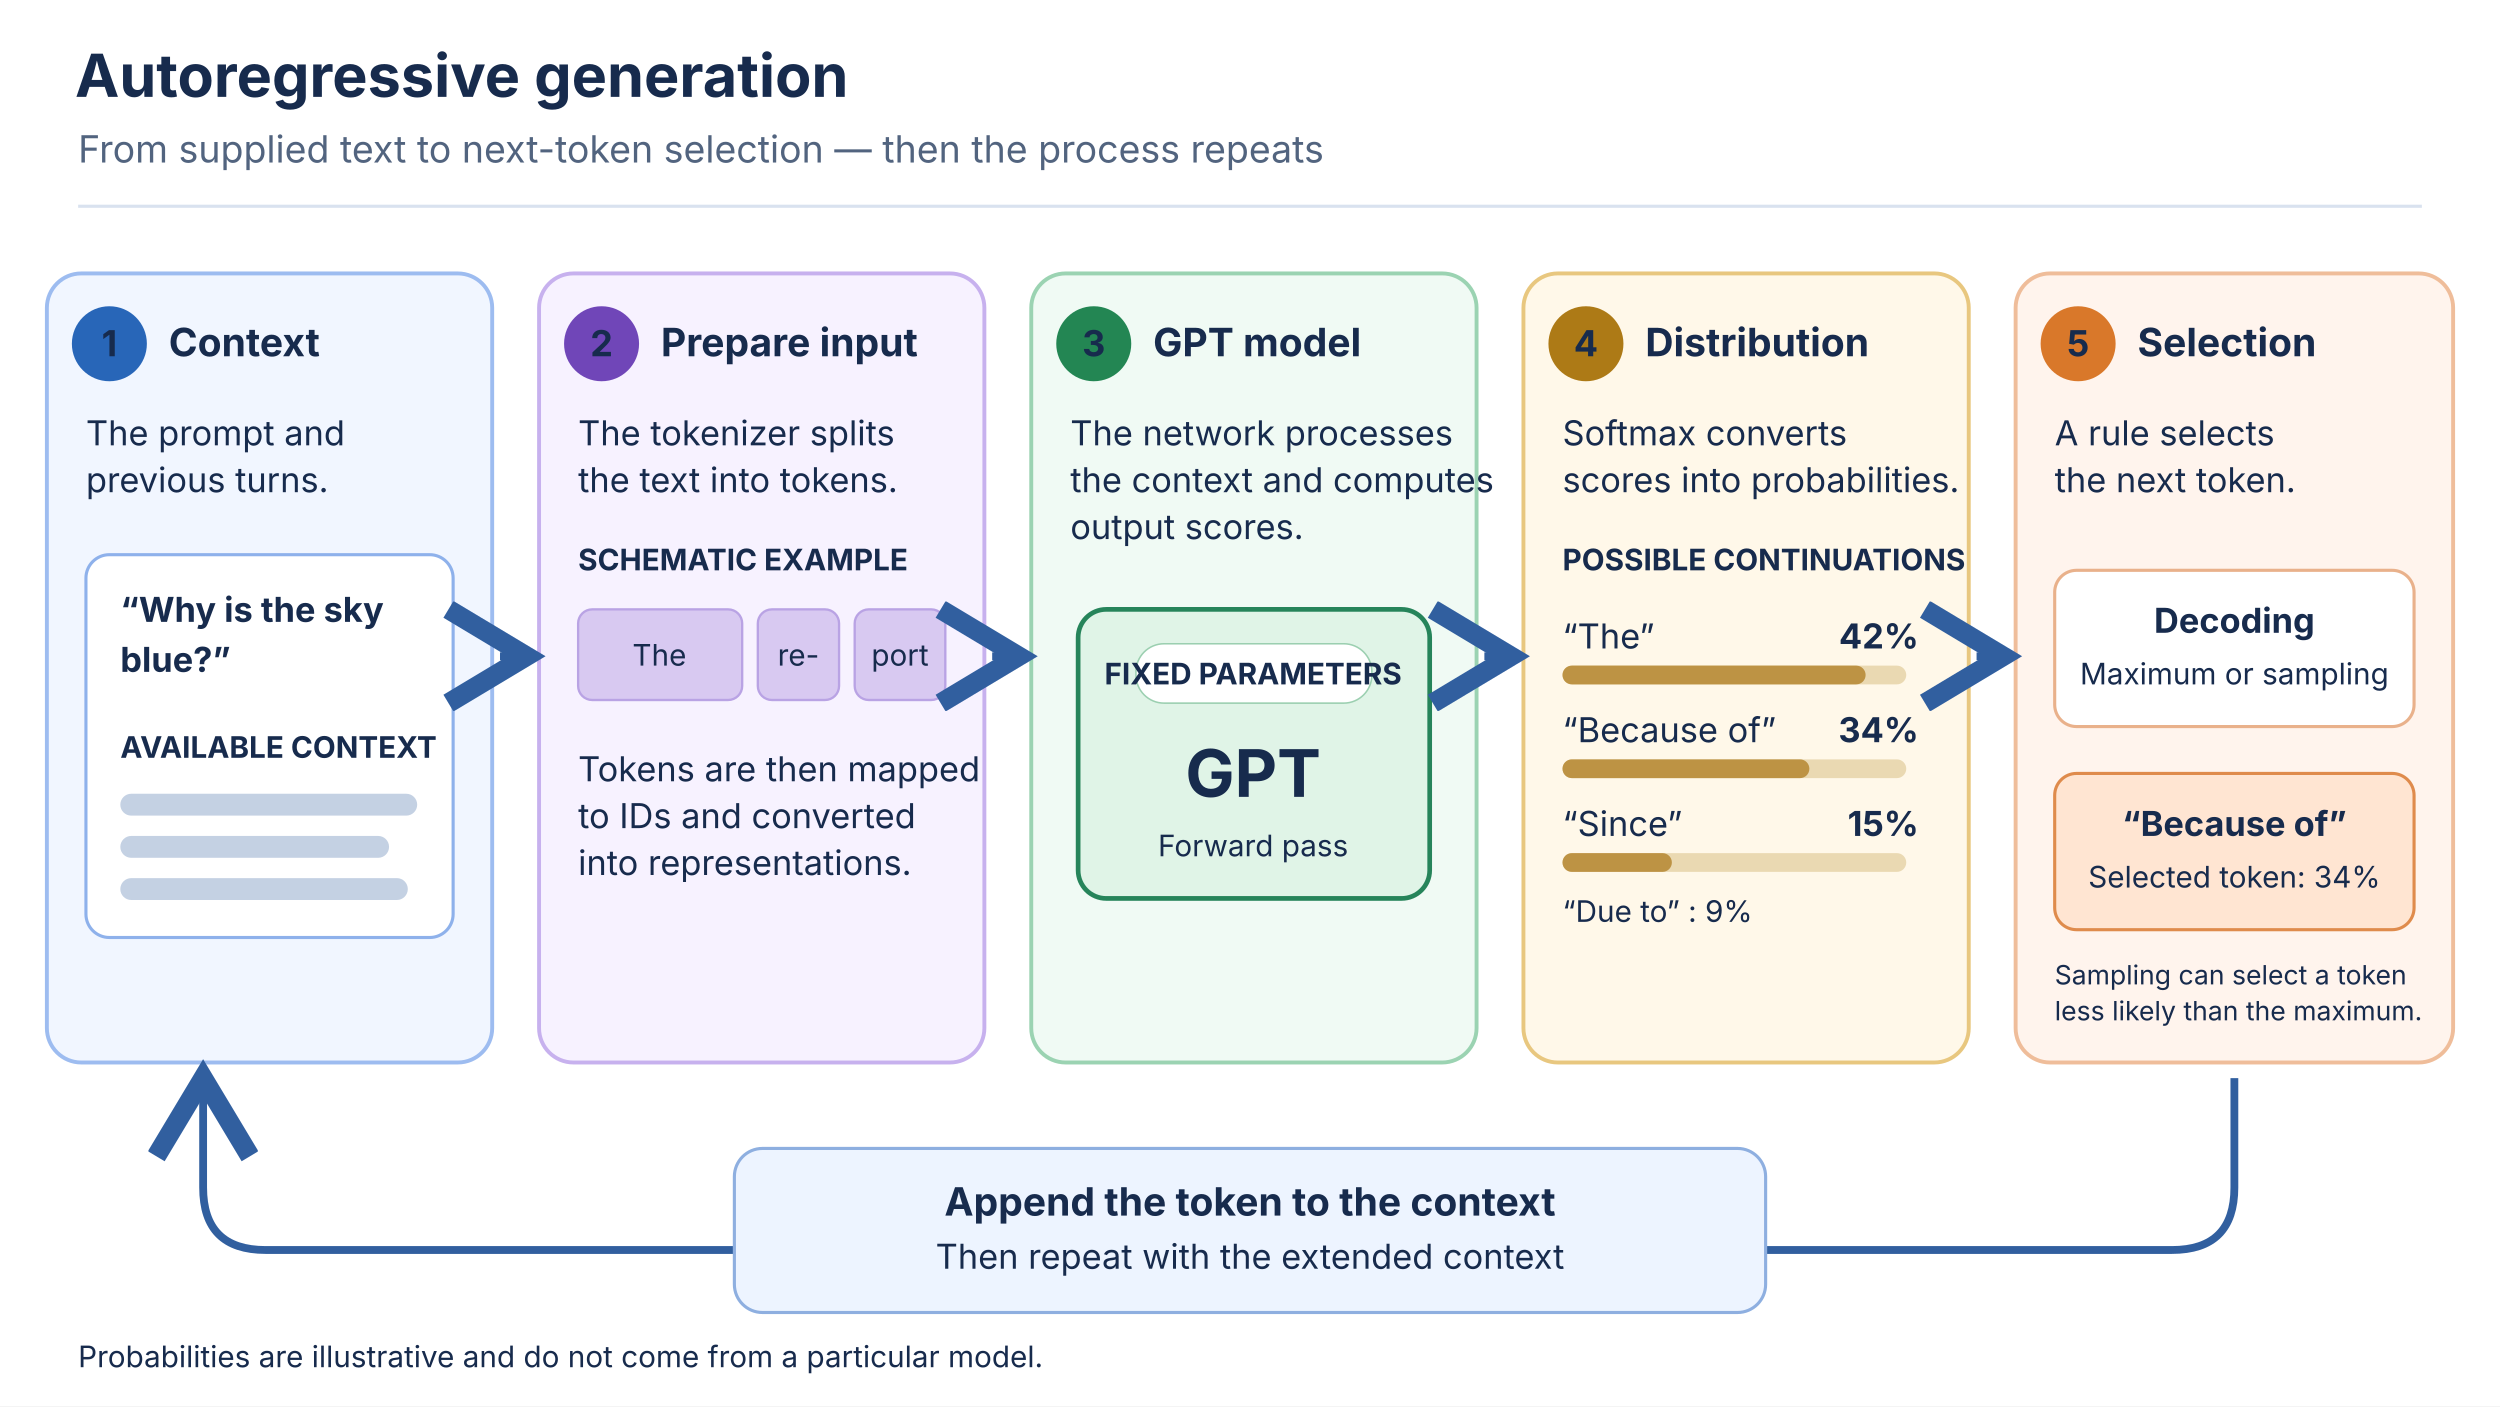
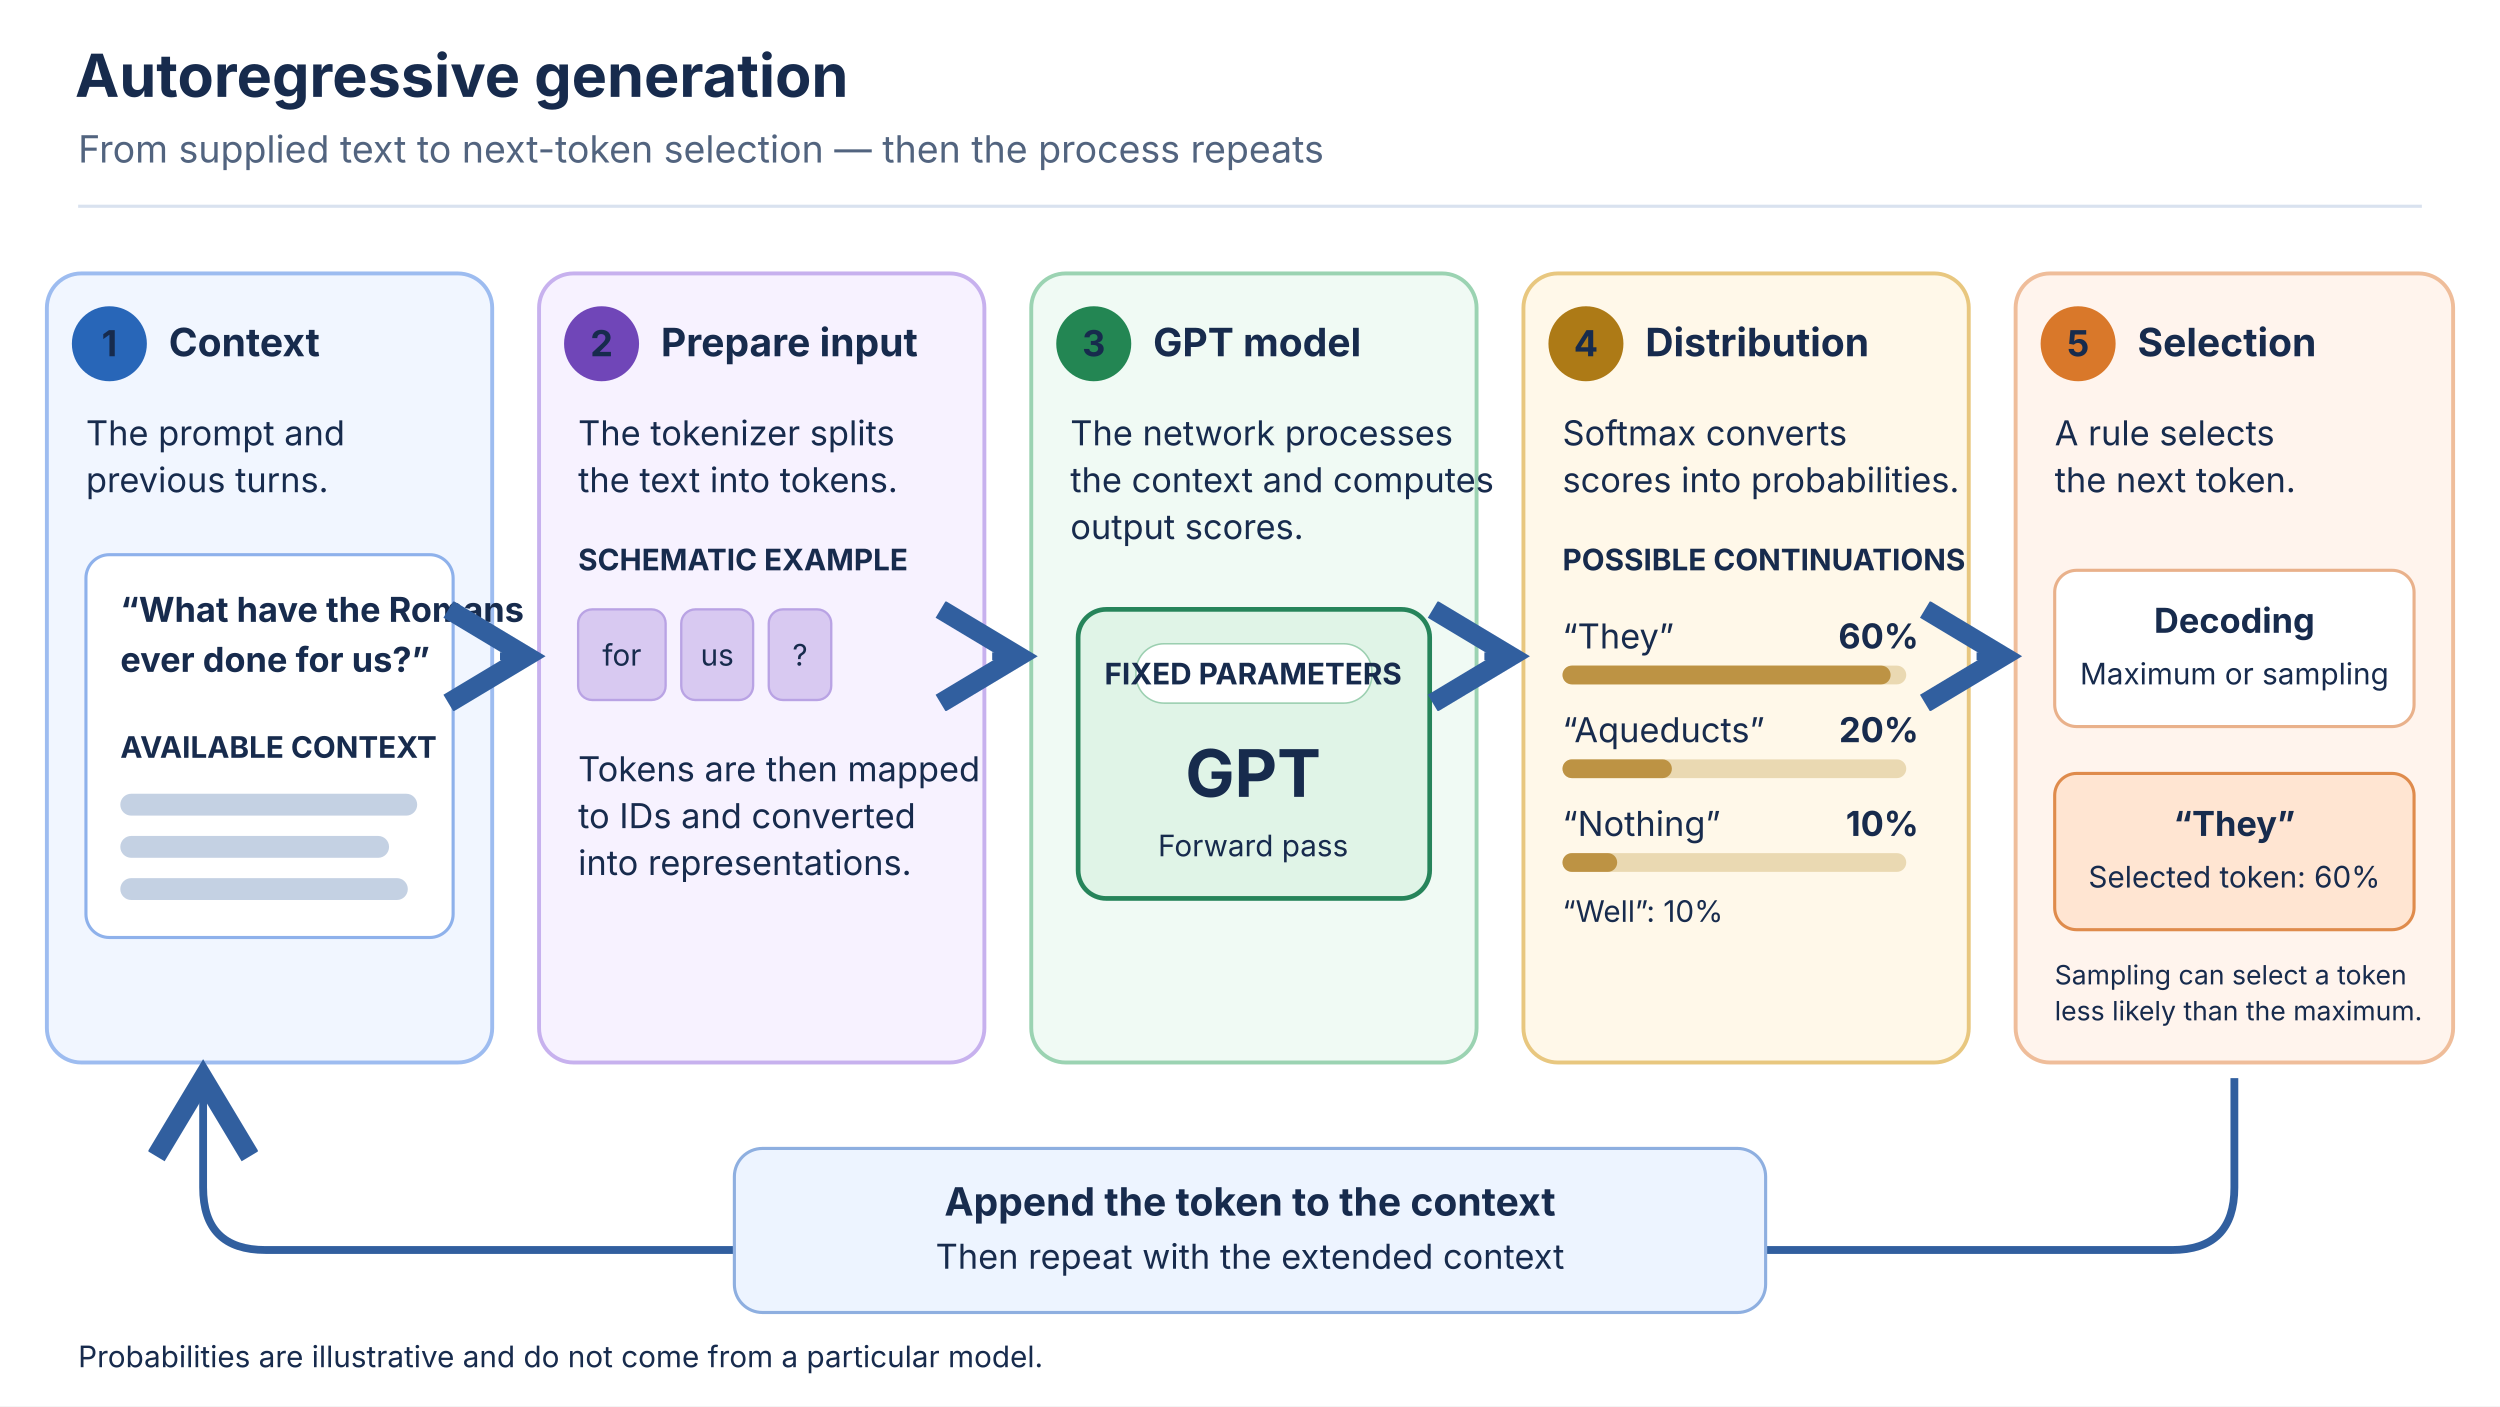
<svg xmlns="http://www.w3.org/2000/svg" viewBox="0 0 1600 900" role="img" aria-labelledby="title desc">
  <defs>
    <marker id="arrow" markerWidth="14" markerHeight="14" refX="11" refY="7" orient="auto">
      <path d="M1 1 L11 7 L1 13" fill="none" stroke="#315f9f" stroke-width="2.5" />
    </marker>
    <style>
 text{font-family:Inter,ui-sans-serif,system-ui,-apple-system,"Segoe UI",sans-serif;fill:#172b4d}
 .title{font-size:38px;font-weight:750}.subtitle{font-size:24px;fill:#52647f}
 .head{font-size:25px;font-weight:700}.body{font-size:22px}.small{font-size:19px}.tiny{font-size:17px}
 .panel{stroke-width:2.5}
 </style>
  </defs>
  <rect width="1600" height="900" fill="#fff" />
  <text x="48" y="62" class="title">Autoregressive generation</text>
  <text x="50" y="104" class="subtitle">From supplied text to next-token selection — then the process repeats</text>
  <path d="M50 132 H1550" stroke="#d9e2ef" stroke-width="2" />
  <rect x="30" y="175" width="285" height="505" rx="22" fill="#f1f6ff" stroke="#9dbcf0" class="panel" />
  <circle cx="70" cy="220" r="24" fill="#2866b8" />
  <text x="70" y="228" text-anchor="middle" font-size="23" font-weight="750" fill="#fff">1</text>
  <text x="108" y="228" class="head">Context</text>
  <text x="55" y="285" class="body">The prompt and</text>
  <text x="55" y="315" class="body">previous turns.</text>
  <rect x="55" y="355" width="235" height="245" rx="15" fill="#fff" stroke="#8eb1eb" stroke-width="2" />
-   <text x="77" y="398" class="body" font-weight="700">“Why is the sky</text>
-   <text x="77" y="430" class="body" font-weight="700">blue?”</text>
+   <text x="77" y="398" class="body" font-weight="700">“What have the Romans</text>
+   <text x="77" y="430" class="body" font-weight="700">ever done for us?”</text>
  <text x="77" y="485" class="small" font-weight="700">AVAILABLE CONTEXT</text>
  <rect x="77" y="508" width="190" height="14" rx="7" fill="#c4d1e3" />
  <rect x="77" y="535" width="172" height="14" rx="7" fill="#c4d1e3" />
  <rect x="77" y="562" width="184" height="14" rx="7" fill="#c4d1e3" />
  <rect x="345" y="175" width="285" height="505" rx="22" fill="#f7f2ff" stroke="#c7b1ee" class="panel" />
  <circle cx="385" cy="220" r="24" fill="#7046b8" />
  <text x="385" y="228" text-anchor="middle" font-size="23" font-weight="750" fill="#fff">2</text>
  <text x="423" y="228" class="head">Prepare input</text>
  <text x="370" y="285" class="body">The tokenizer splits</text>
  <text x="370" y="315" class="body">the text into tokens.</text>
  <text x="370" y="365" class="small" font-weight="700">SCHEMATIC EXAMPLE</text>
  <g fill="#d8c9f1" stroke="#b9a3e4" stroke-width="1.5">
-     <rect x="370" y="390" width="105" height="58" rx="9" />
-     <rect x="485" y="390" width="52" height="58" rx="9" />
-     <rect x="547" y="390" width="58" height="58" rx="9" />
+     <rect x="370" y="390" width="56" height="58" rx="9" />
+     <rect x="436" y="390" width="46" height="58" rx="9" />
+     <rect x="492" y="390" width="40" height="58" rx="9" />
  </g>
-   <text x="422" y="426" text-anchor="middle" class="small">The</text>
-   <text x="511" y="426" text-anchor="middle" class="small">re-</text>
-   <text x="576" y="426" text-anchor="middle" class="small">port</text>
+   <text x="398" y="426" text-anchor="middle" class="small">for</text>
+   <text x="459" y="426" text-anchor="middle" class="small">us</text>
+   <text x="512" y="426" text-anchor="middle" class="small">?</text>
  <text x="370" y="500" class="body">Tokens are then mapped</text>
  <text x="370" y="530" class="body">to IDs and converted</text>
  <text x="370" y="560" class="body">into representations.</text>
  <rect x="660" y="175" width="285" height="505" rx="22" fill="#f0faf4" stroke="#9bd3b2" class="panel" />
  <circle cx="700" cy="220" r="24" fill="#238653" />
  <text x="700" y="228" text-anchor="middle" font-size="23" font-weight="750" fill="#fff">3</text>
  <text x="738" y="228" class="head">GPT model</text>
  <text x="685" y="285" class="body">The network processes</text>
  <text x="685" y="315" class="body">the context and computes</text>
  <text x="685" y="345" class="body">output scores.</text>
  <rect x="690" y="390" width="225" height="185" rx="18" fill="#e0f4e7" stroke="#26845a" stroke-width="3" />
  <rect x="727" y="412" width="151" height="38" rx="18" fill="#fff" stroke="#9bcfb0" />
  <text x="802" y="438" text-anchor="middle" class="small" font-weight="700">FIXED PARAMETERS</text>
  <text x="802" y="510" text-anchor="middle" font-size="42" font-weight="750" fill="#145b3b">GPT</text>
  <text x="802" y="548" text-anchor="middle" class="small">Forward pass</text>
  <rect x="975" y="175" width="285" height="505" rx="22" fill="#fff8e9" stroke="#e8c77f" class="panel" />
  <circle cx="1015" cy="220" r="24" fill="#ad7a16" />
  <text x="1015" y="228" text-anchor="middle" font-size="23" font-weight="750" fill="#fff">4</text>
  <text x="1053" y="228" class="head">Distribution</text>
  <text x="1000" y="285" class="body">Softmax converts</text>
  <text x="1000" y="315" class="body">scores into probabilities.</text>
  <text x="1000" y="365" class="small" font-weight="700">POSSIBLE CONTINUATIONS</text>
-   <text x="1000" y="415" class="body">“The”</text>
-   <text x="1228" y="415" text-anchor="end" class="body" font-weight="700">42%</text>
+   <text x="1000" y="415" class="body">“They”</text>
+   <text x="1228" y="415" text-anchor="end" class="body" font-weight="700">60%</text>
  <rect x="1000" y="426" width="220" height="12" rx="6" fill="#ead9b2" />
-   <rect x="1000" y="426" width="194" height="12" rx="6" fill="#bd9344" />
-   <text x="1000" y="475" class="body">“Because of”</text>
-   <text x="1228" y="475" text-anchor="end" class="body" font-weight="700">34%</text>
+   <rect x="1000" y="426" width="210" height="12" rx="6" fill="#bd9344" />
+   <text x="1000" y="475" class="body">“Aqueducts”</text>
+   <text x="1228" y="475" text-anchor="end" class="body" font-weight="700">20%</text>
  <rect x="1000" y="486" width="220" height="12" rx="6" fill="#ead9b2" />
-   <rect x="1000" y="486" width="158" height="12" rx="6" fill="#bd9344" />
-   <text x="1000" y="535" class="body">“Since”</text>
-   <text x="1228" y="535" text-anchor="end" class="body" font-weight="700">15%</text>
+   <rect x="1000" y="486" width="70" height="12" rx="6" fill="#bd9344" />
+   <text x="1000" y="535" class="body">“Nothing”</text>
+   <text x="1228" y="535" text-anchor="end" class="body" font-weight="700">10%</text>
  <rect x="1000" y="546" width="220" height="12" rx="6" fill="#ead9b2" />
-   <rect x="1000" y="546" width="70" height="12" rx="6" fill="#bd9344" />
-   <text x="1000" y="590" class="small">“Due to” : 9%</text>
+   <rect x="1000" y="546" width="35" height="12" rx="6" fill="#bd9344" />
+   <text x="1000" y="590" class="small">“Well”: 10%</text>
  <rect x="1290" y="175" width="280" height="505" rx="22" fill="#fff4ed" stroke="#efbd9a" class="panel" />
  <circle cx="1330" cy="220" r="24" fill="#d9782a" />
  <text x="1330" y="228" text-anchor="middle" font-size="23" font-weight="750" fill="#fff">5</text>
  <text x="1368" y="228" class="head">Selection</text>
  <text x="1315" y="285" class="body">A rule selects</text>
  <text x="1315" y="315" class="body">the next token.</text>
  <rect x="1315" y="365" width="230" height="100" rx="14" fill="#fff" stroke="#e9b18b" stroke-width="2" />
  <text x="1430" y="405" text-anchor="middle" class="body" font-weight="700">Decoding</text>
  <text x="1430" y="438" text-anchor="middle" class="small">Maximum or sampling</text>
  <rect x="1315" y="495" width="230" height="100" rx="14" fill="#ffe5d2" stroke="#df8b4c" stroke-width="2" />
-   <text x="1430" y="535" text-anchor="middle" class="body" font-weight="700">“Because of”</text>
-   <text x="1430" y="568" text-anchor="middle" class="small">Selected token: 34%</text>
+   <text x="1430" y="535" text-anchor="middle" class="body" font-weight="700">“They”</text>
+   <text x="1430" y="568" text-anchor="middle" class="small">Selected token: 60%</text>
  <text x="1315" y="630" class="tiny">Sampling can select a token</text>
  <text x="1315" y="653" class="tiny">less likely than the maximum.</text>
  <g fill="none" stroke="#315f9f" stroke-width="5" marker-end="url(#arrow)">
    <path d="M320 420 H337" />
    <path d="M635 420 H652" />
    <path d="M950 420 H967" />
    <path d="M1265 420 H1282" />
  </g>
  <path d="M1430 690 V760 Q1430 800 1390 800 H170 Q130 800 130 760 V690" fill="none" stroke="#315f9f" stroke-width="5" marker-end="url(#arrow)" />
  <rect x="470" y="735" width="660" height="105" rx="18" fill="#edf4ff" stroke="#8eafe0" stroke-width="2" />
  <text x="800" y="778" text-anchor="middle" class="head">Append the token to the context</text>
  <text x="800" y="812" text-anchor="middle" class="body">Then repeat with the extended context</text>
  <text x="50" y="875" class="small">Probabilities are illustrative and do not come from a particular model.</text>
</svg>
